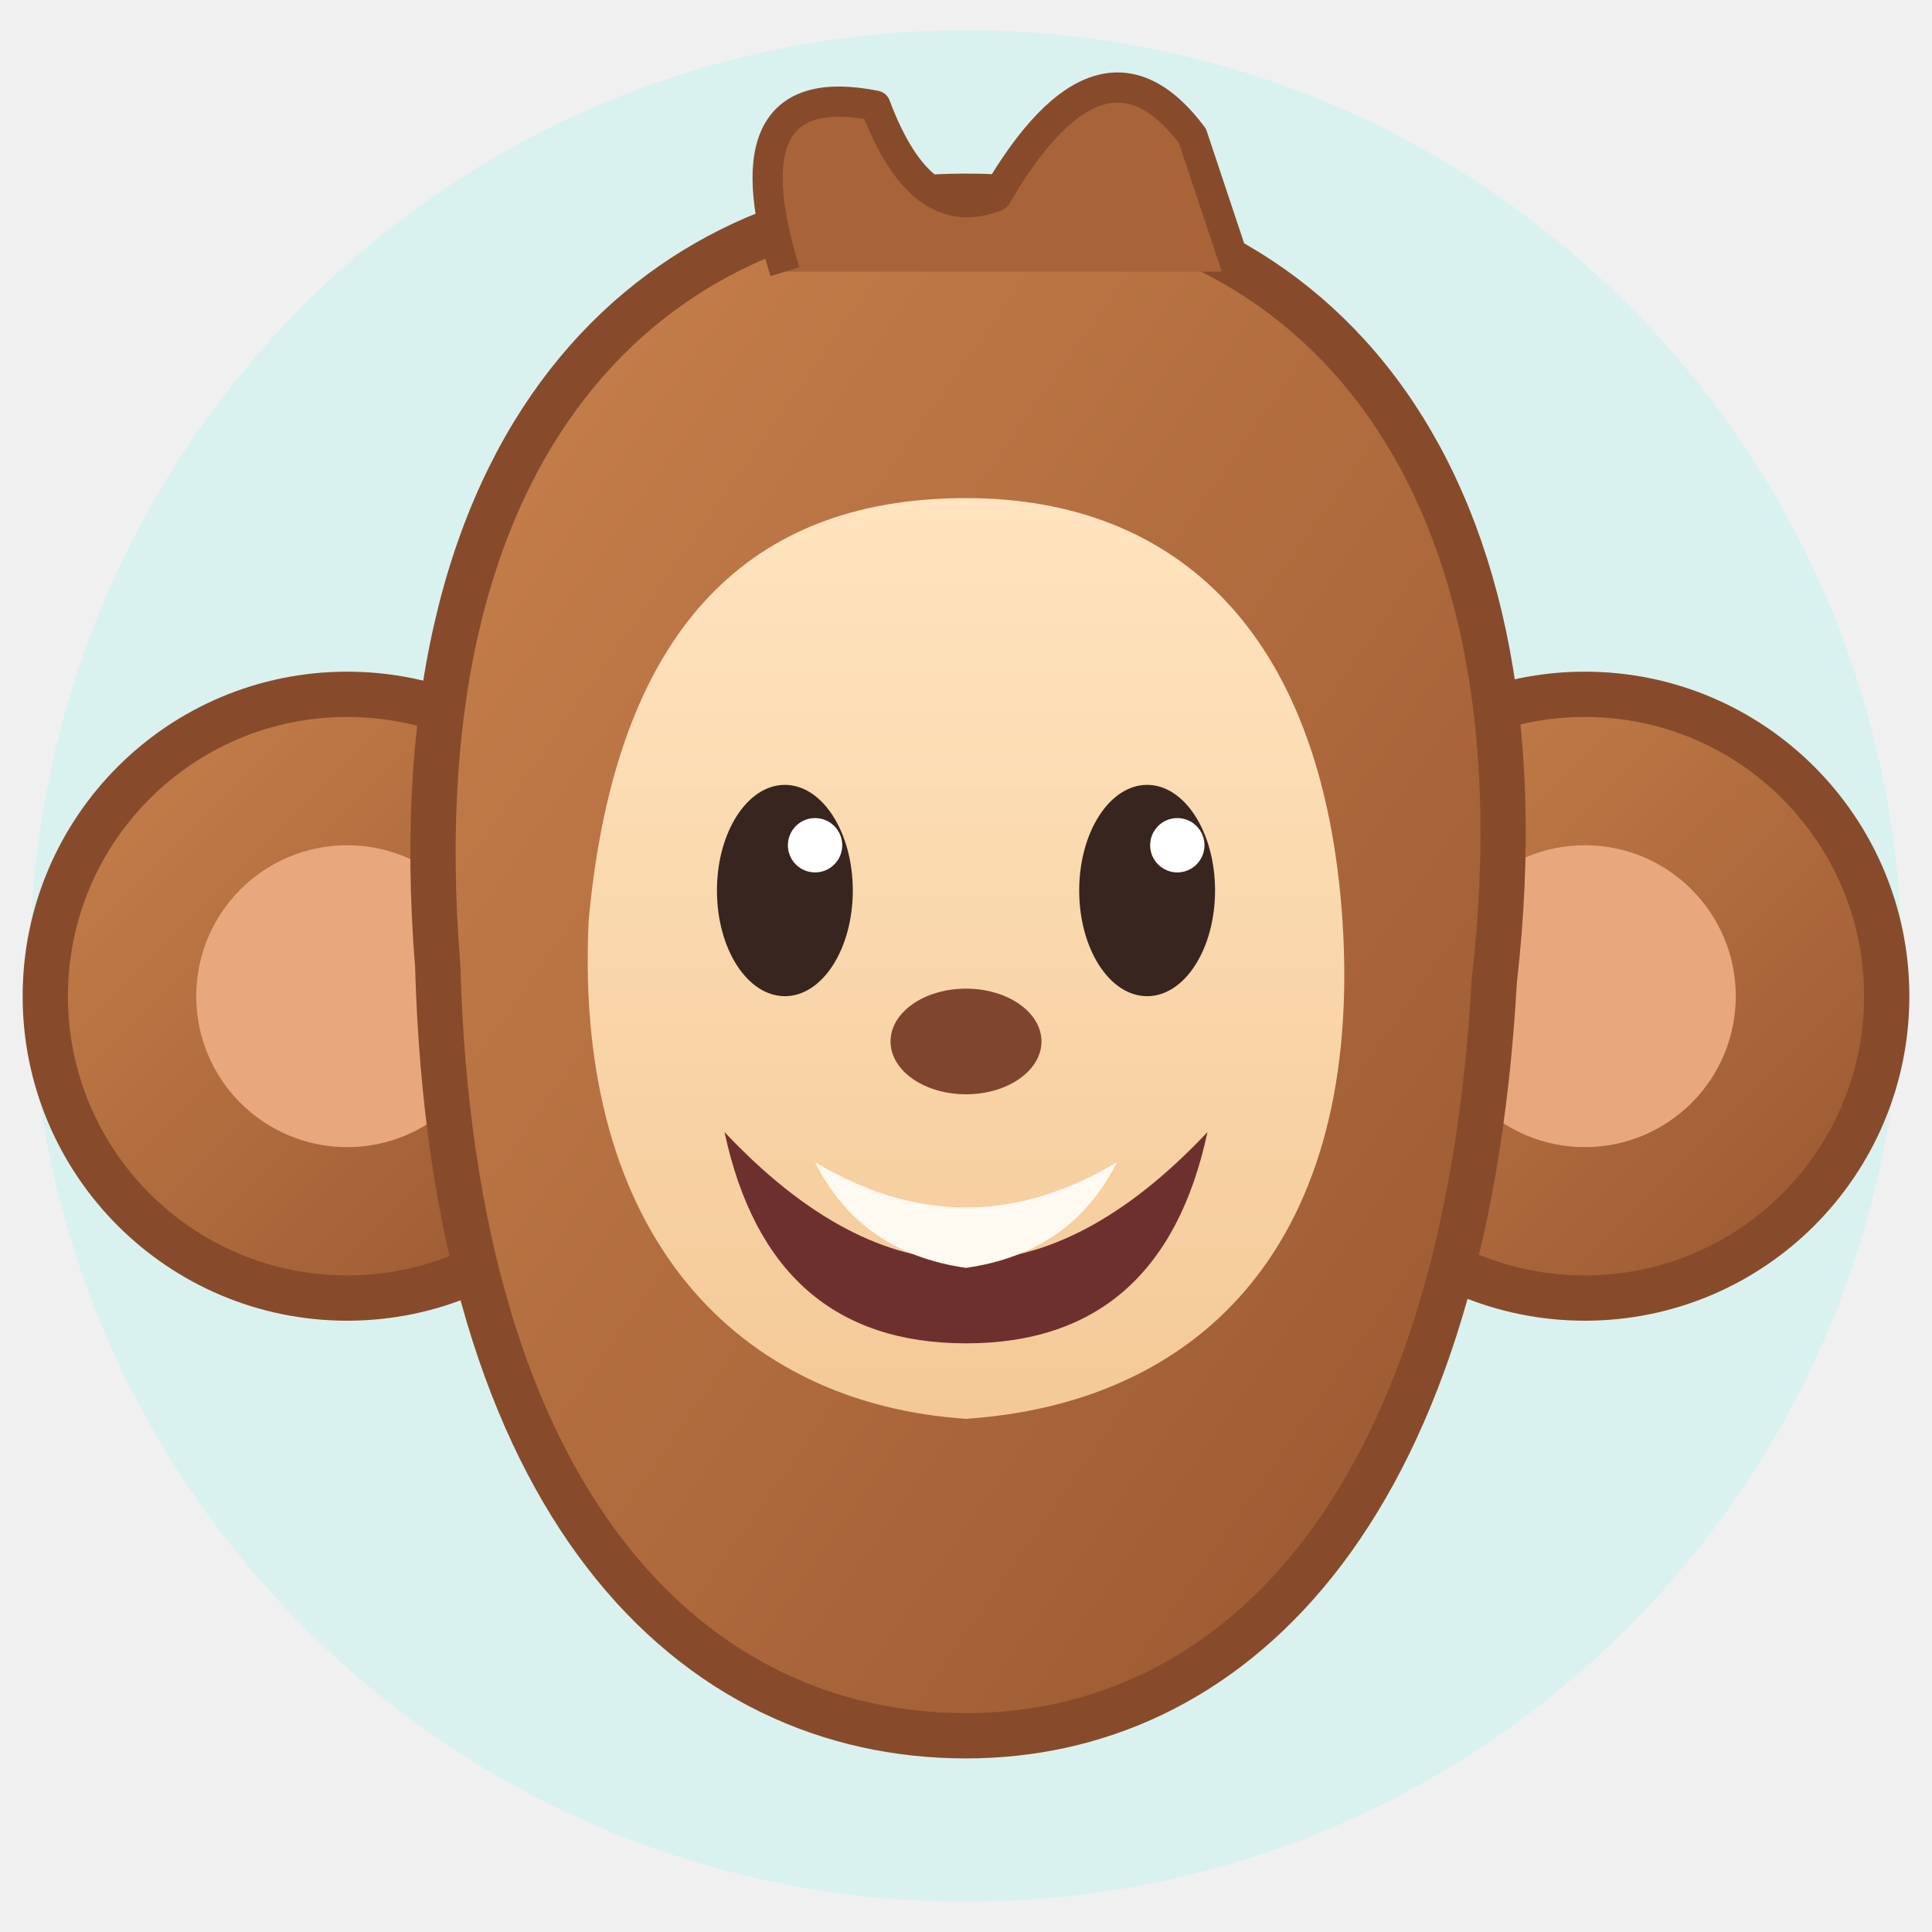
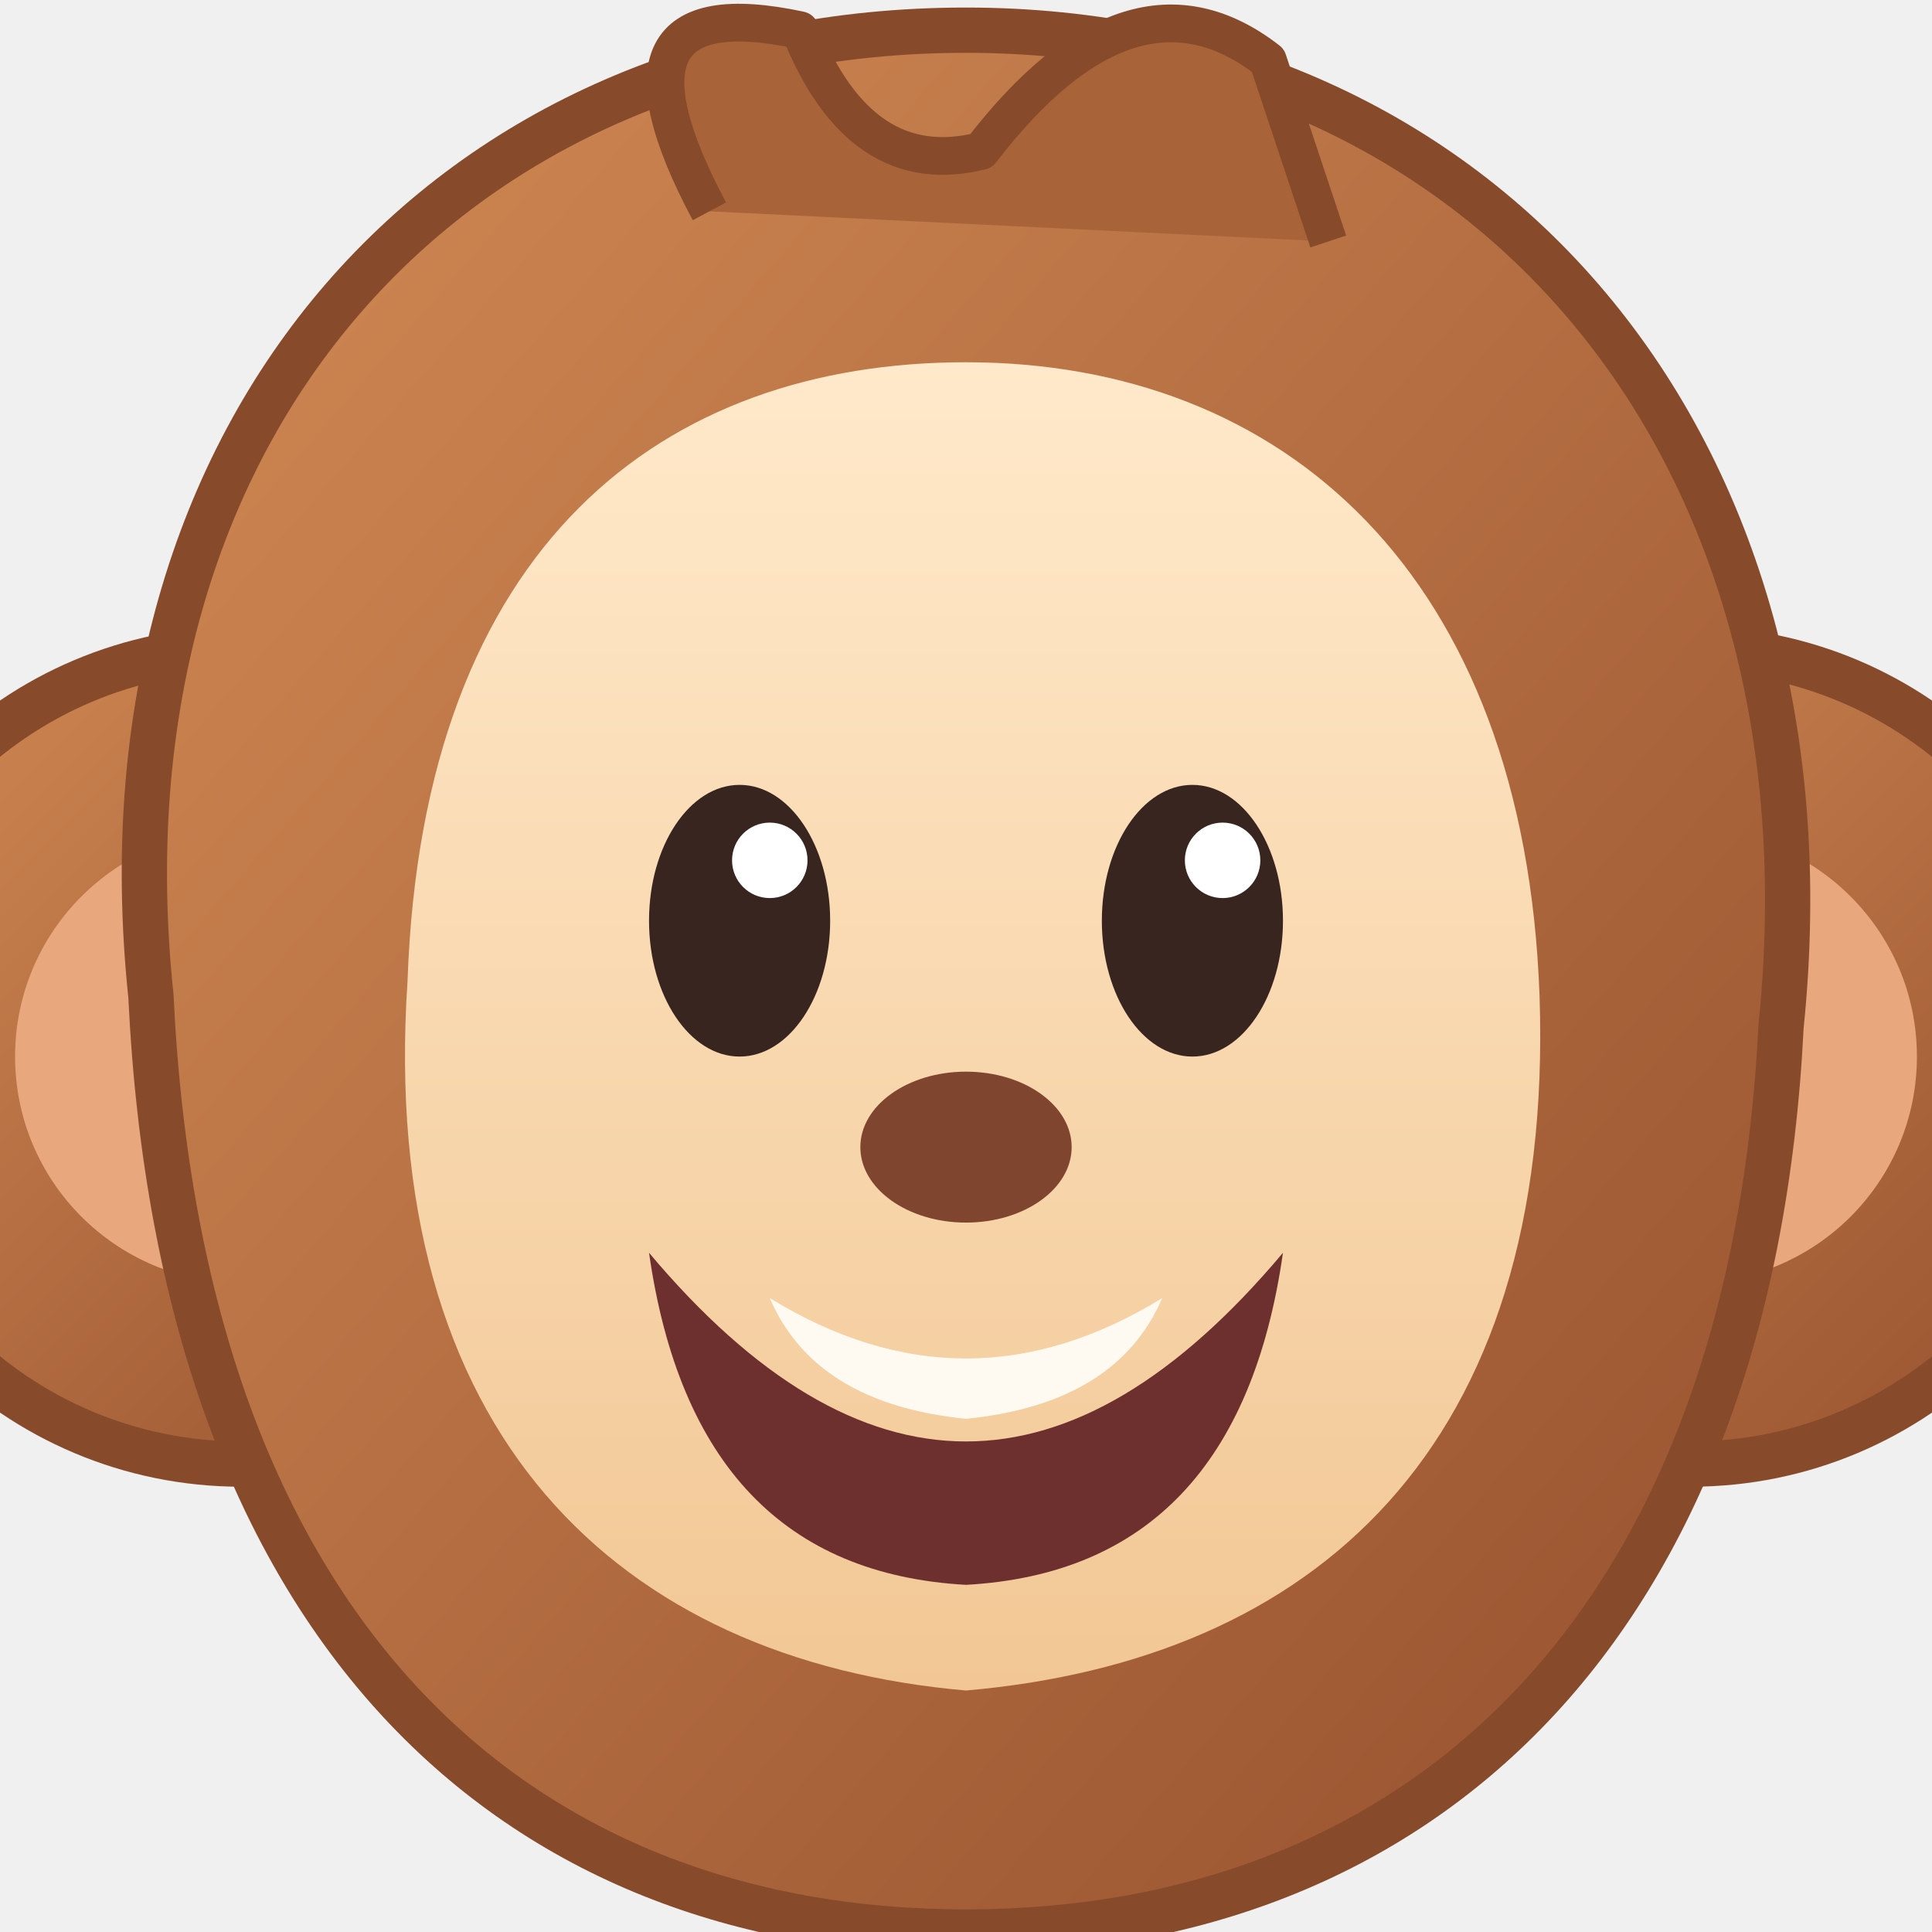
<svg xmlns="http://www.w3.org/2000/svg" viewBox="0 0 128 128">
  <defs>
    <linearGradient id="fur" x1="0" y1="0" x2="1" y2="1">
-       <stop offset="0" stop-color="#c9824d" />
-       <stop offset="1" stop-color="#98552f" />
+       <stop offset="0" stop-color="#d28a54" />
+       <stop offset="1" stop-color="#95502e" />
    </linearGradient>
    <linearGradient id="face" x1="0" y1="0" x2="0" y2="1">
-       <stop offset="0" stop-color="#ffe4bf" />
-       <stop offset="1" stop-color="#f4c997" />
+       <stop offset="0" stop-color="#ffe9ca" />
+       <stop offset="1" stop-color="#f2c795" />
    </linearGradient>
  </defs>
-   <circle cx="64" cy="64" r="62" fill="#d9f2ef" />
-   <circle cx="23" cy="66" r="20" fill="url(#fur)" stroke="#874b2b" stroke-width="3" />
-   <circle cx="105" cy="66" r="20" fill="url(#fur)" stroke="#874b2b" stroke-width="3" />
-   <circle cx="23" cy="66" r="10" fill="#e9a77e" />
-   <circle cx="105" cy="66" r="10" fill="#e9a77e" />
-   <path d="M29 64 C26 27 45 13 64 13 C86 13 103 30 99 65 C97 101 81 115 64 115 C46 115 30 100 29 64Z" fill="url(#fur)" stroke="#874b2b" stroke-width="3" />
-   <path d="M52 18 Q48 5 58 7 Q61 15 66 13 Q73 1 79 9 L82 18" fill="#a96339" stroke="#874b2b" stroke-width="2" stroke-linejoin="round" />
-   <path d="M39 61 C41 39 52 33 64 33 C78 33 88 42 89 62 C90 83 79 93 64 94 C49 93 38 82 39 61Z" fill="url(#face)" />
-   <ellipse cx="52" cy="59" rx="4.5" ry="7" fill="#38251f" />
-   <ellipse cx="76" cy="59" rx="4.5" ry="7" fill="#38251f" />
-   <circle cx="54" cy="56" r="1.8" fill="#fff" />
-   <circle cx="78" cy="56" r="1.8" fill="#fff" />
-   <ellipse cx="64" cy="69" rx="5" ry="3.5" fill="#80452f" />
-   <path d="M48 75 Q64 92 80 75 Q77 89 64 89 Q51 89 48 75Z" fill="#6e302e" />
-   <path d="M54 77 Q64 83 74 77 Q71 83 64 84 Q57 83 54 77Z" fill="#fffaf1" />
+   <circle cx="16" cy="70" r="27" fill="url(#fur)" stroke="#874b2b" stroke-width="3" />
+   <circle cx="112" cy="70" r="27" fill="url(#fur)" stroke="#874b2b" stroke-width="3" />
+   <circle cx="16" cy="70" r="15" fill="#e9a77e" />
+   <circle cx="112" cy="70" r="15" fill="#e9a77e" />
+   <path d="M10 66 C6 28 30 2 64 2 C98 2 122 29 118 68 C116 108 94 128 64 128 C34 128 12 108 10 66Z" fill="url(#fur)" stroke="#874b2b" stroke-width="3" />
+   <path d="M47 14 Q39 -1 53 2 Q57 12 65 10 Q75 -3 84 4 L88 16" fill="#a96339" stroke="#874b2b" stroke-width="2.5" stroke-linejoin="round" />
+   <path d="M27 65 C28 36 44 24 64 24 C85 24 101 38 102 66 C103 96 87 110 64 112 C41 110 25 95 27 65Z" fill="url(#face)" />
+   <ellipse cx="49" cy="61" rx="6" ry="9" fill="#38251f" />
+   <ellipse cx="79" cy="61" rx="6" ry="9" fill="#38251f" />
+   <circle cx="51" cy="57" r="2.5" fill="#fff" />
+   <circle cx="81" cy="57" r="2.5" fill="#fff" />
+   <ellipse cx="64" cy="76" rx="7" ry="5" fill="#80452f" />
+   <path d="M43 83 Q64 108 85 83 Q82 104 64 105 Q46 104 43 83Z" fill="#6e302e" />
+   <path d="M51 86 Q64 94 77 86 Q74 93 64 94 Q54 93 51 86Z" fill="#fffaf1" />
</svg>
